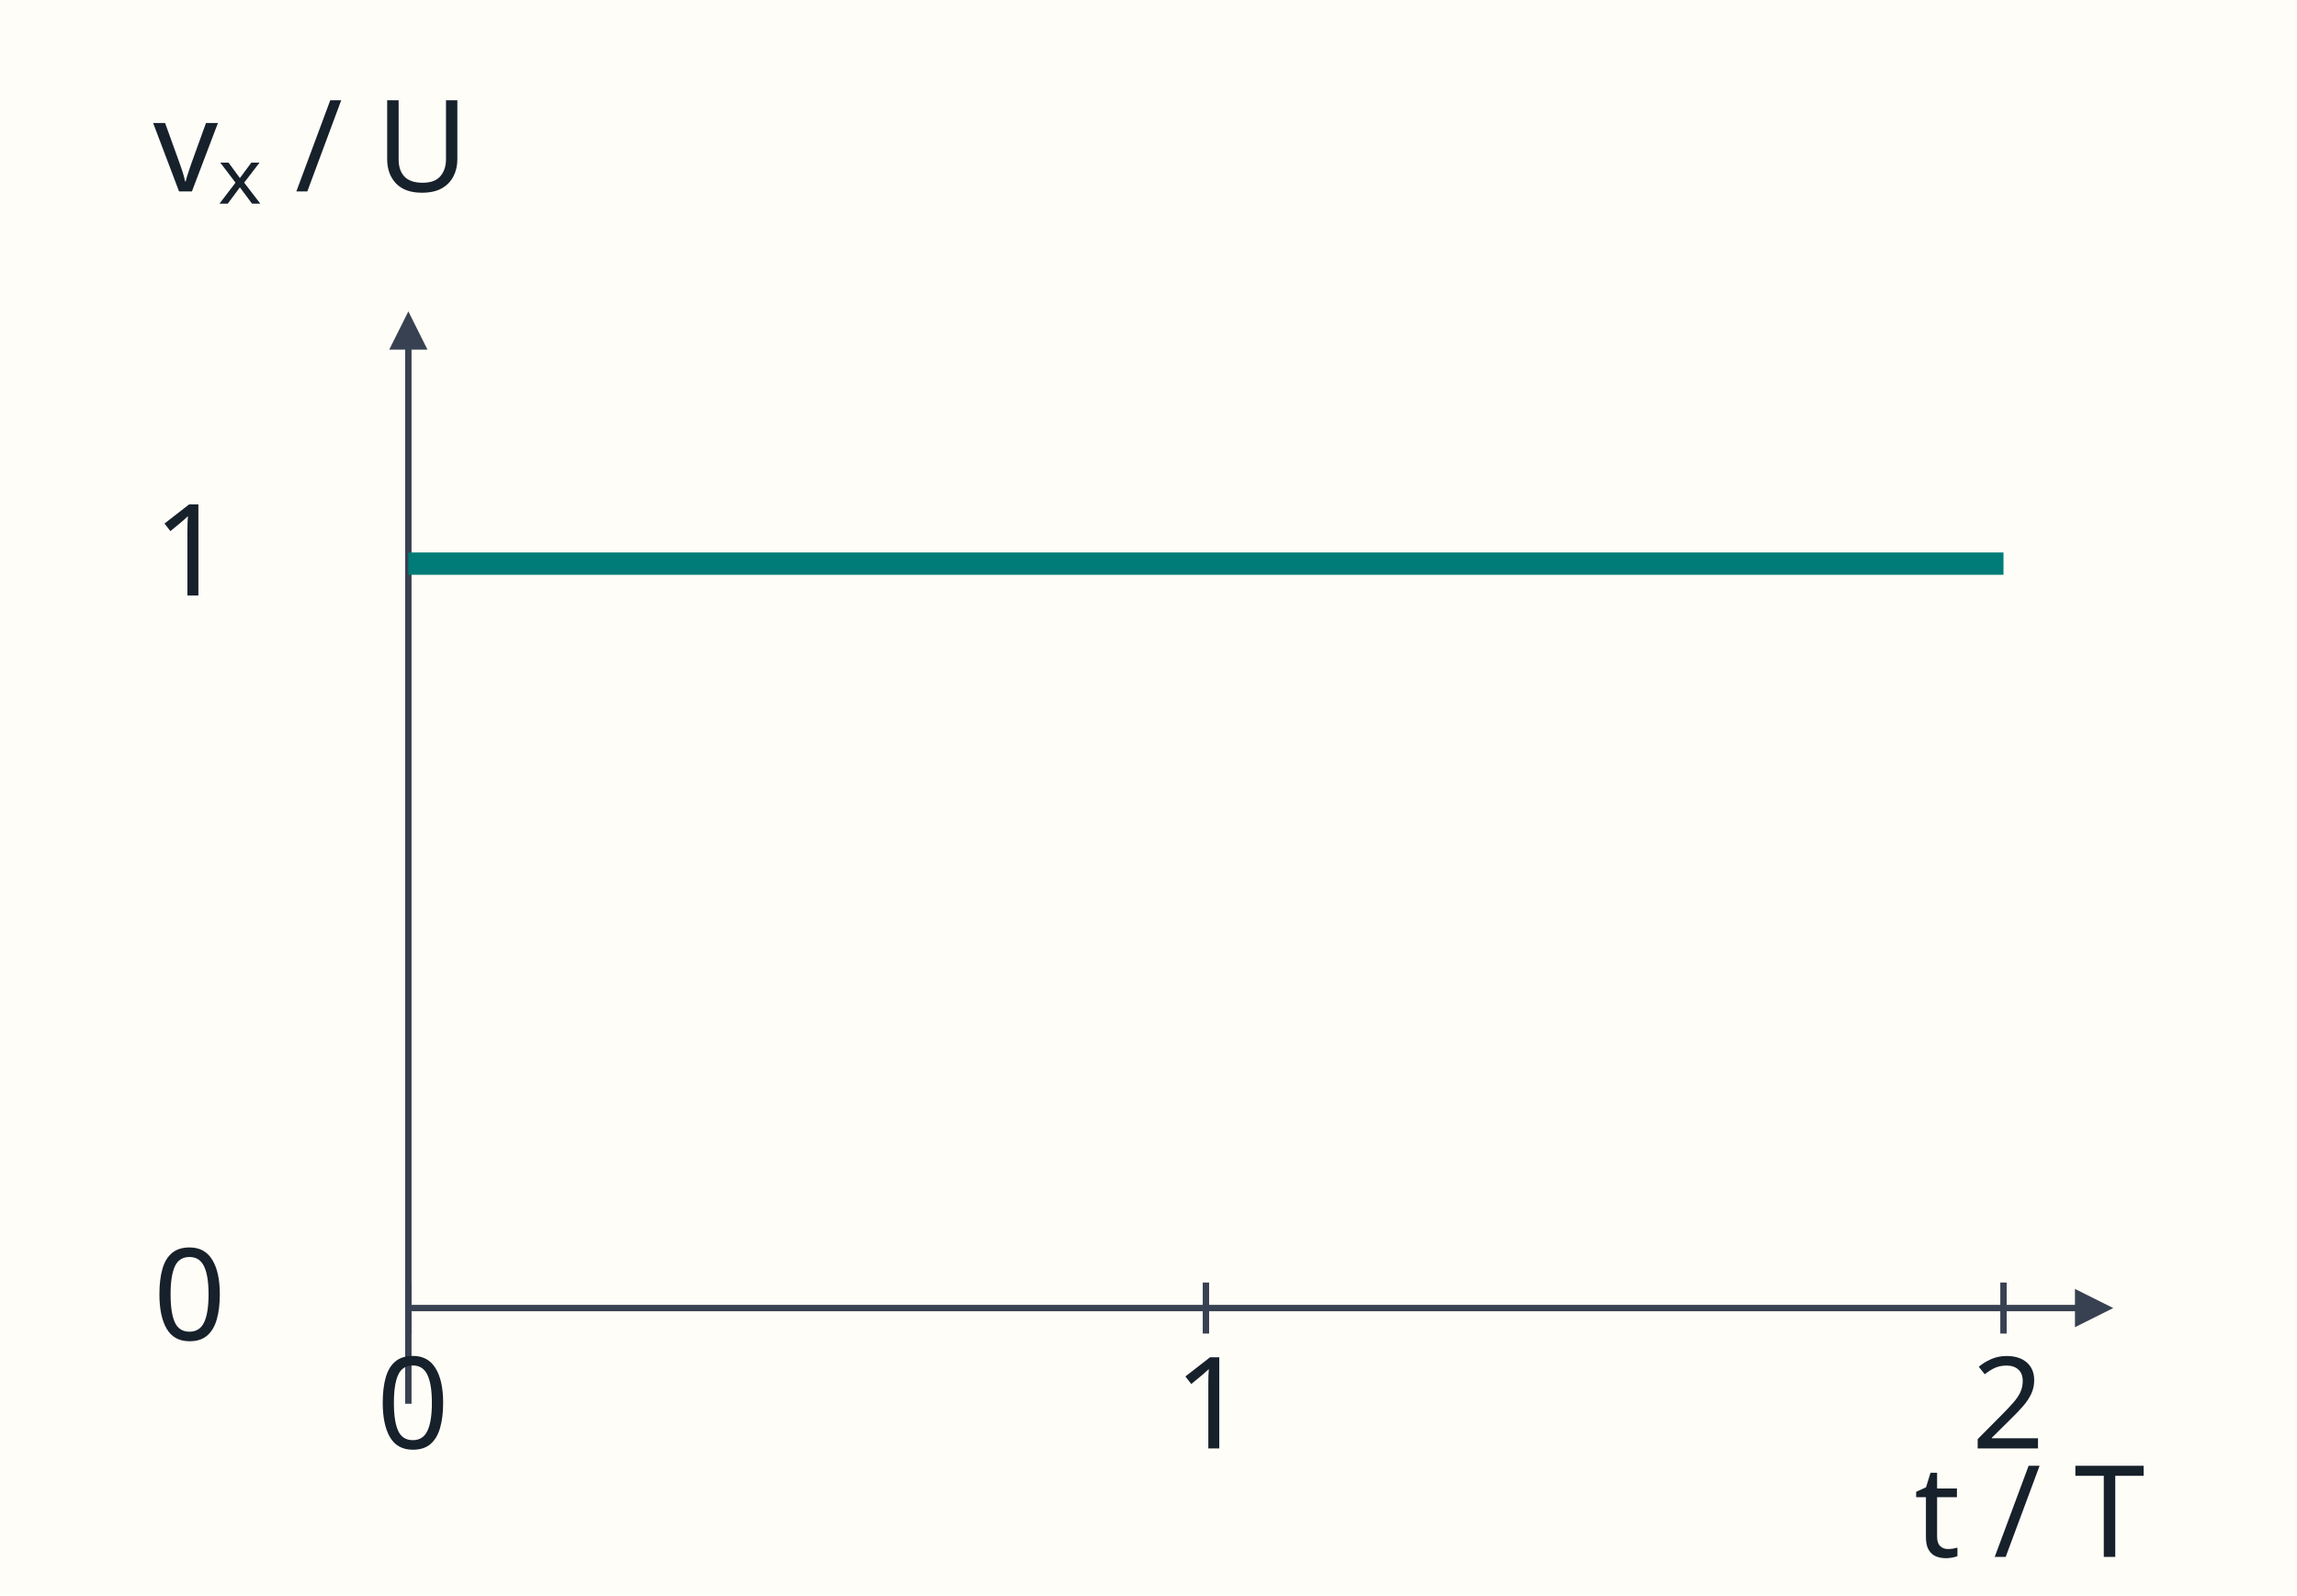
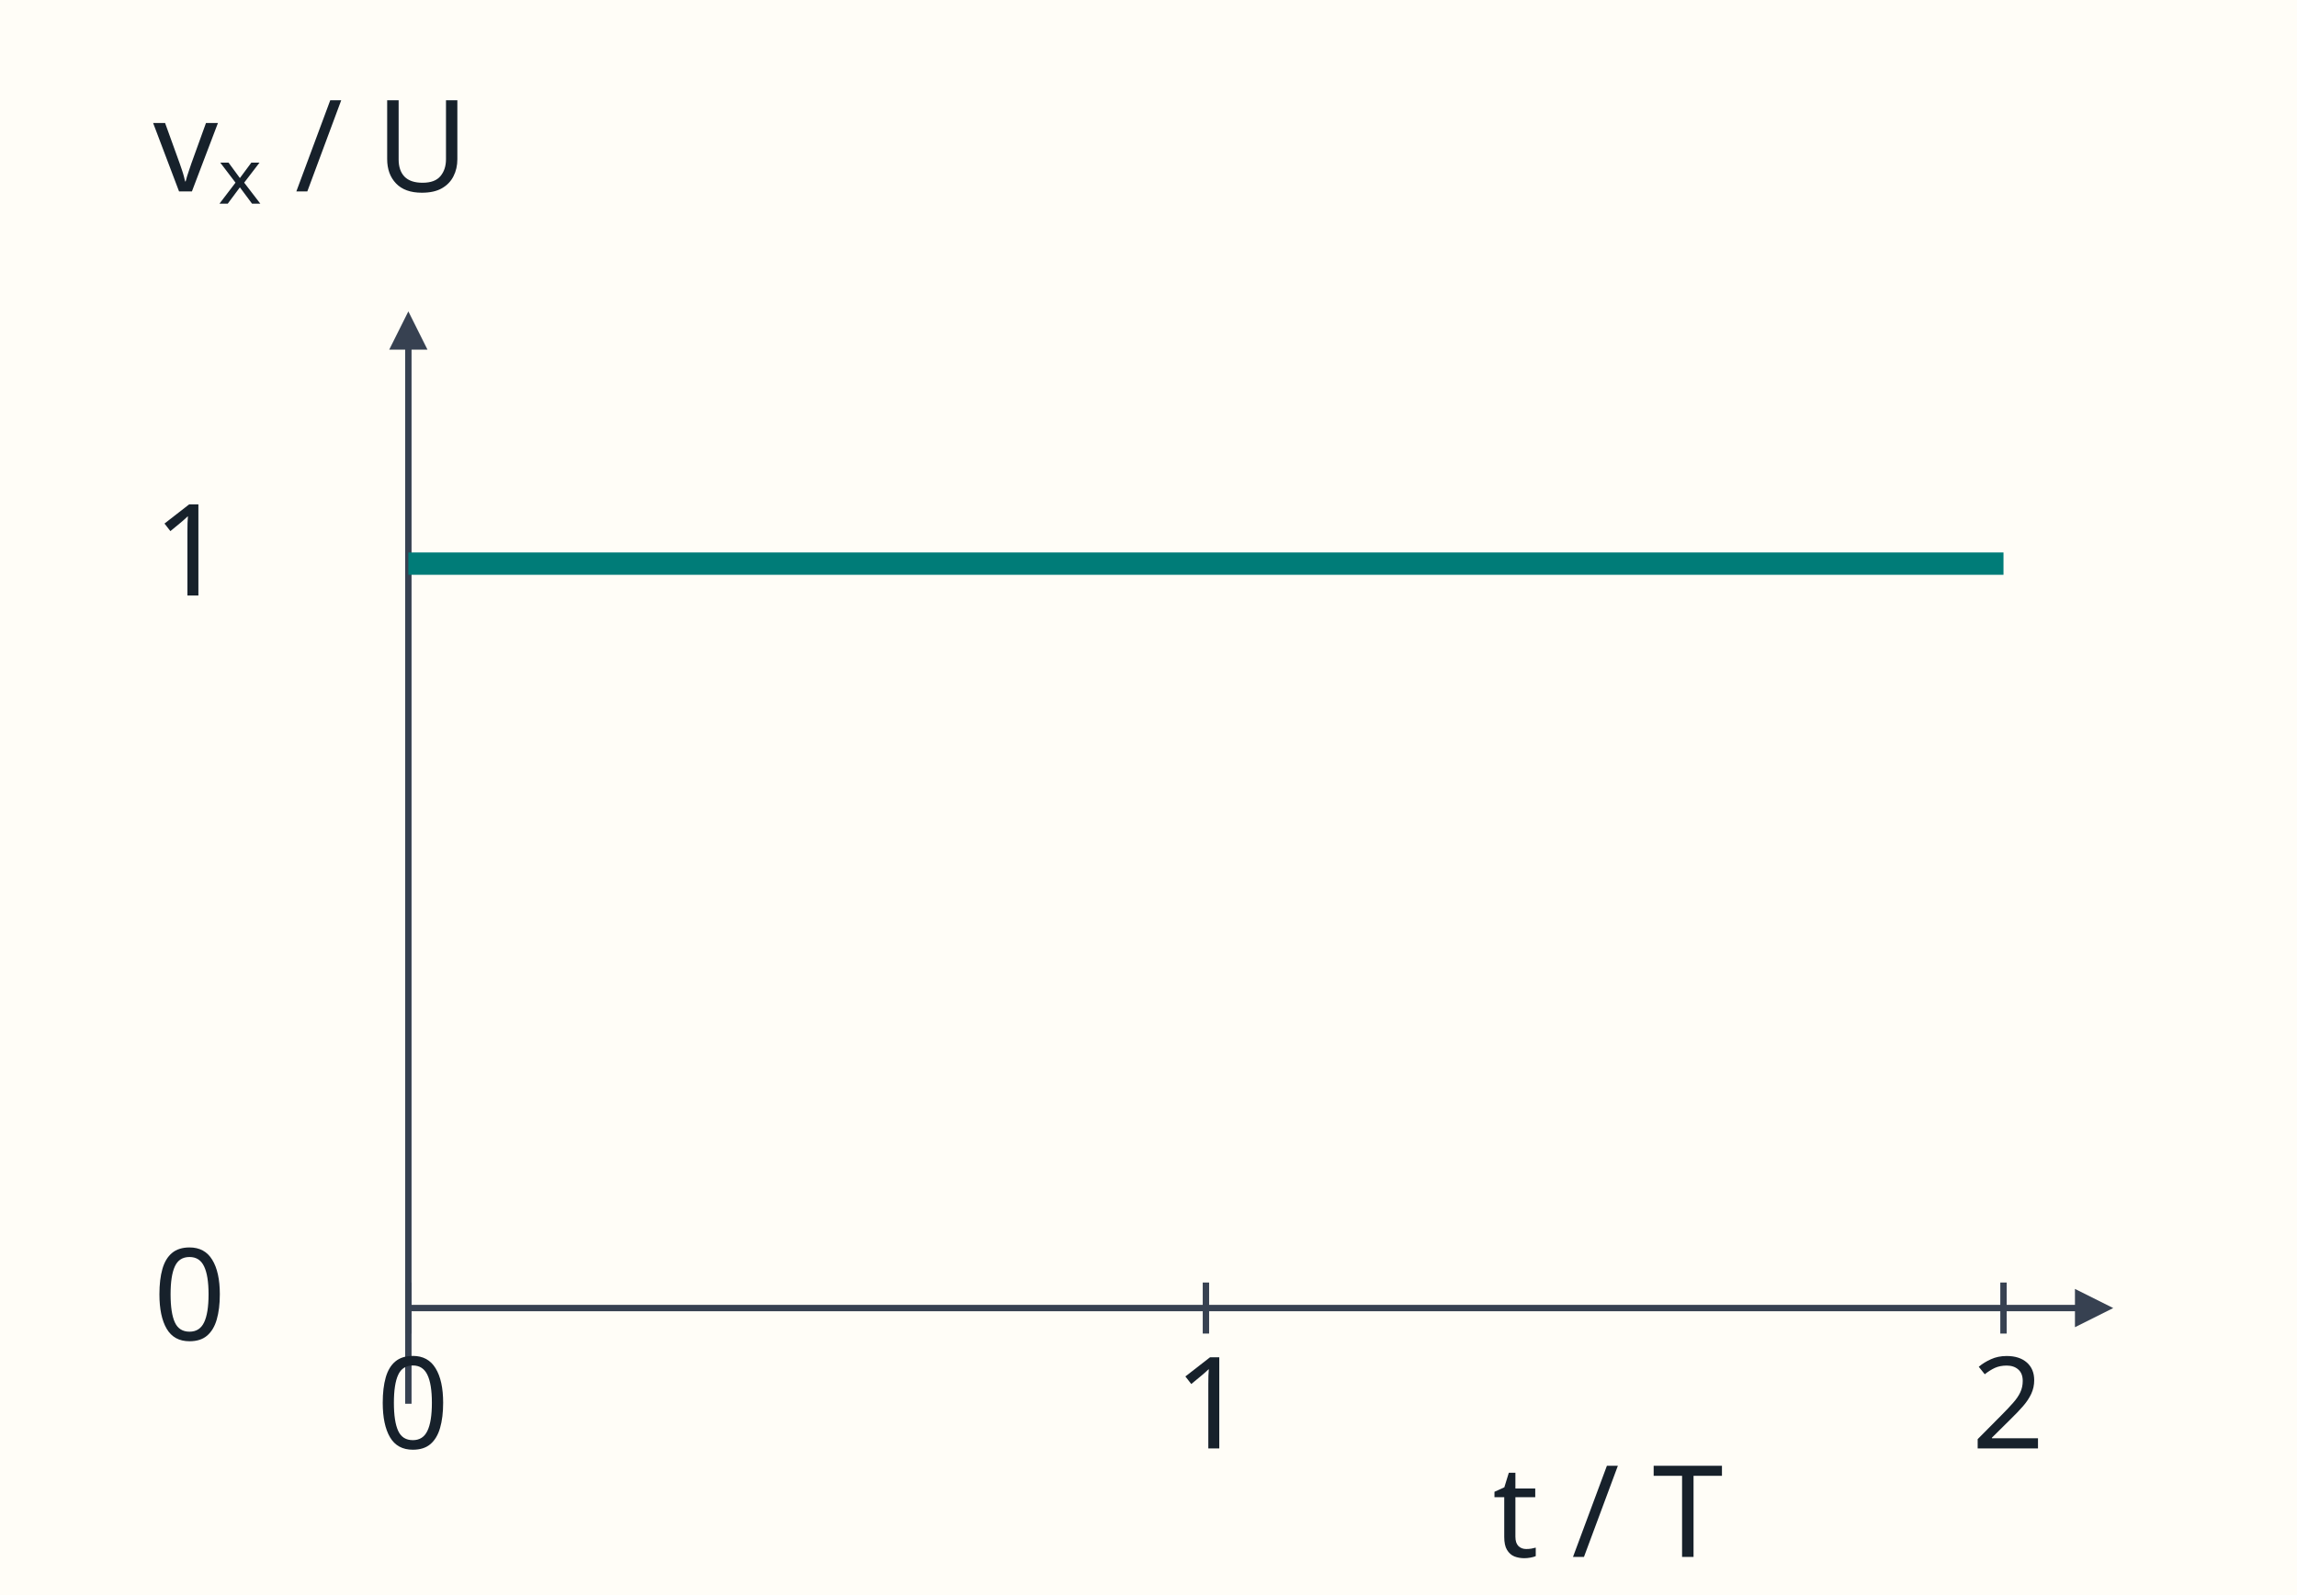
<svg xmlns="http://www.w3.org/2000/svg" viewBox="0 0 360 250" width="100%">
  <rect width="360" height="250" fill="#fffdf7" />
  <defs>
    <marker id="arrow" viewBox="0 0 10 10" refX="8" refY="5" markerWidth="6" markerHeight="6" orient="auto-start-reverse">
      <path d="M0 0L10 5L0 10Z" fill="#374151" />
    </marker>
  </defs>
  <g font-family="Segoe UI, sans-serif" font-size="20" fill="#17212b">
    <text x="24" y="30">vₓ / U</text>
    <line x1="64" y1="205.000" x2="330" y2="205.000" stroke="#374151" marker-end="url(#arrow)" />
    <line x1="64" y1="220" x2="64" y2="50" stroke="#374151" marker-end="url(#arrow)" />
    <line x1="64" y1="201.0" x2="64" y2="209.0" stroke="#374151" />
    <text x="59" y="227.0">0</text>
    <line x1="189" y1="201.0" x2="189" y2="209.0" stroke="#374151" />
    <text x="184" y="227.0">1</text>
    <line x1="314" y1="201.0" x2="314" y2="209.0" stroke="#374151" />
    <text x="309" y="227.0">2</text>
-     <text x="300" y="244">t / T</text>
+     <text x="252" y="244" text-anchor="middle">t / T</text>
    <text x="24" y="210.000">0</text>
    <text x="24" y="93.333">1</text>
    <polyline points="64.000,88.333 65.250,88.333 66.500,88.333 67.750,88.333 69.000,88.333 70.250,88.333 71.500,88.333 72.750,88.333 74.000,88.333 75.250,88.333 76.500,88.333 77.750,88.333 79.000,88.333 80.250,88.333 81.500,88.333 82.750,88.333 84.000,88.333 85.250,88.333 86.500,88.333 87.750,88.333 89.000,88.333 90.250,88.333 91.500,88.333 92.750,88.333 94.000,88.333 95.250,88.333 96.500,88.333 97.750,88.333 99.000,88.333 100.250,88.333 101.500,88.333 102.750,88.333 104.000,88.333 105.250,88.333 106.500,88.333 107.750,88.333 109.000,88.333 110.250,88.333 111.500,88.333 112.750,88.333 114.000,88.333 115.250,88.333 116.500,88.333 117.750,88.333 119.000,88.333 120.250,88.333 121.500,88.333 122.750,88.333 124.000,88.333 125.250,88.333 126.500,88.333 127.750,88.333 129.000,88.333 130.250,88.333 131.500,88.333 132.750,88.333 134.000,88.333 135.250,88.333 136.500,88.333 137.750,88.333 139.000,88.333 140.250,88.333 141.500,88.333 142.750,88.333 144.000,88.333 145.250,88.333 146.500,88.333 147.750,88.333 149.000,88.333 150.250,88.333 151.500,88.333 152.750,88.333 154.000,88.333 155.250,88.333 156.500,88.333 157.750,88.333 159.000,88.333 160.250,88.333 161.500,88.333 162.750,88.333 164.000,88.333 165.250,88.333 166.500,88.333 167.750,88.333 169.000,88.333 170.250,88.333 171.500,88.333 172.750,88.333 174.000,88.333 175.250,88.333 176.500,88.333 177.750,88.333 179.000,88.333 180.250,88.333 181.500,88.333 182.750,88.333 184.000,88.333 185.250,88.333 186.500,88.333 187.750,88.333 189.000,88.333 190.250,88.333 191.500,88.333 192.750,88.333 194.000,88.333 195.250,88.333 196.500,88.333 197.750,88.333 199.000,88.333 200.250,88.333 201.500,88.333 202.750,88.333 204.000,88.333 205.250,88.333 206.500,88.333 207.750,88.333 209.000,88.333 210.250,88.333 211.500,88.333 212.750,88.333 214.000,88.333 215.250,88.333 216.500,88.333 217.750,88.333 219.000,88.333 220.250,88.333 221.500,88.333 222.750,88.333 224.000,88.333 225.250,88.333 226.500,88.333 227.750,88.333 229.000,88.333 230.250,88.333 231.500,88.333 232.750,88.333 234.000,88.333 235.250,88.333 236.500,88.333 237.750,88.333 239.000,88.333 240.250,88.333 241.500,88.333 242.750,88.333 244.000,88.333 245.250,88.333 246.500,88.333 247.750,88.333 249.000,88.333 250.250,88.333 251.500,88.333 252.750,88.333 254.000,88.333 255.250,88.333 256.500,88.333 257.750,88.333 259.000,88.333 260.250,88.333 261.500,88.333 262.750,88.333 264.000,88.333 265.250,88.333 266.500,88.333 267.750,88.333 269.000,88.333 270.250,88.333 271.500,88.333 272.750,88.333 274.000,88.333 275.250,88.333 276.500,88.333 277.750,88.333 279.000,88.333 280.250,88.333 281.500,88.333 282.750,88.333 284.000,88.333 285.250,88.333 286.500,88.333 287.750,88.333 289.000,88.333 290.250,88.333 291.500,88.333 292.750,88.333 294.000,88.333 295.250,88.333 296.500,88.333 297.750,88.333 299.000,88.333 300.250,88.333 301.500,88.333 302.750,88.333 304.000,88.333 305.250,88.333 306.500,88.333 307.750,88.333 309.000,88.333 310.250,88.333 311.500,88.333 312.750,88.333 314.000,88.333" fill="none" stroke="#007c78" stroke-width="3.5" />
  </g>
</svg>
